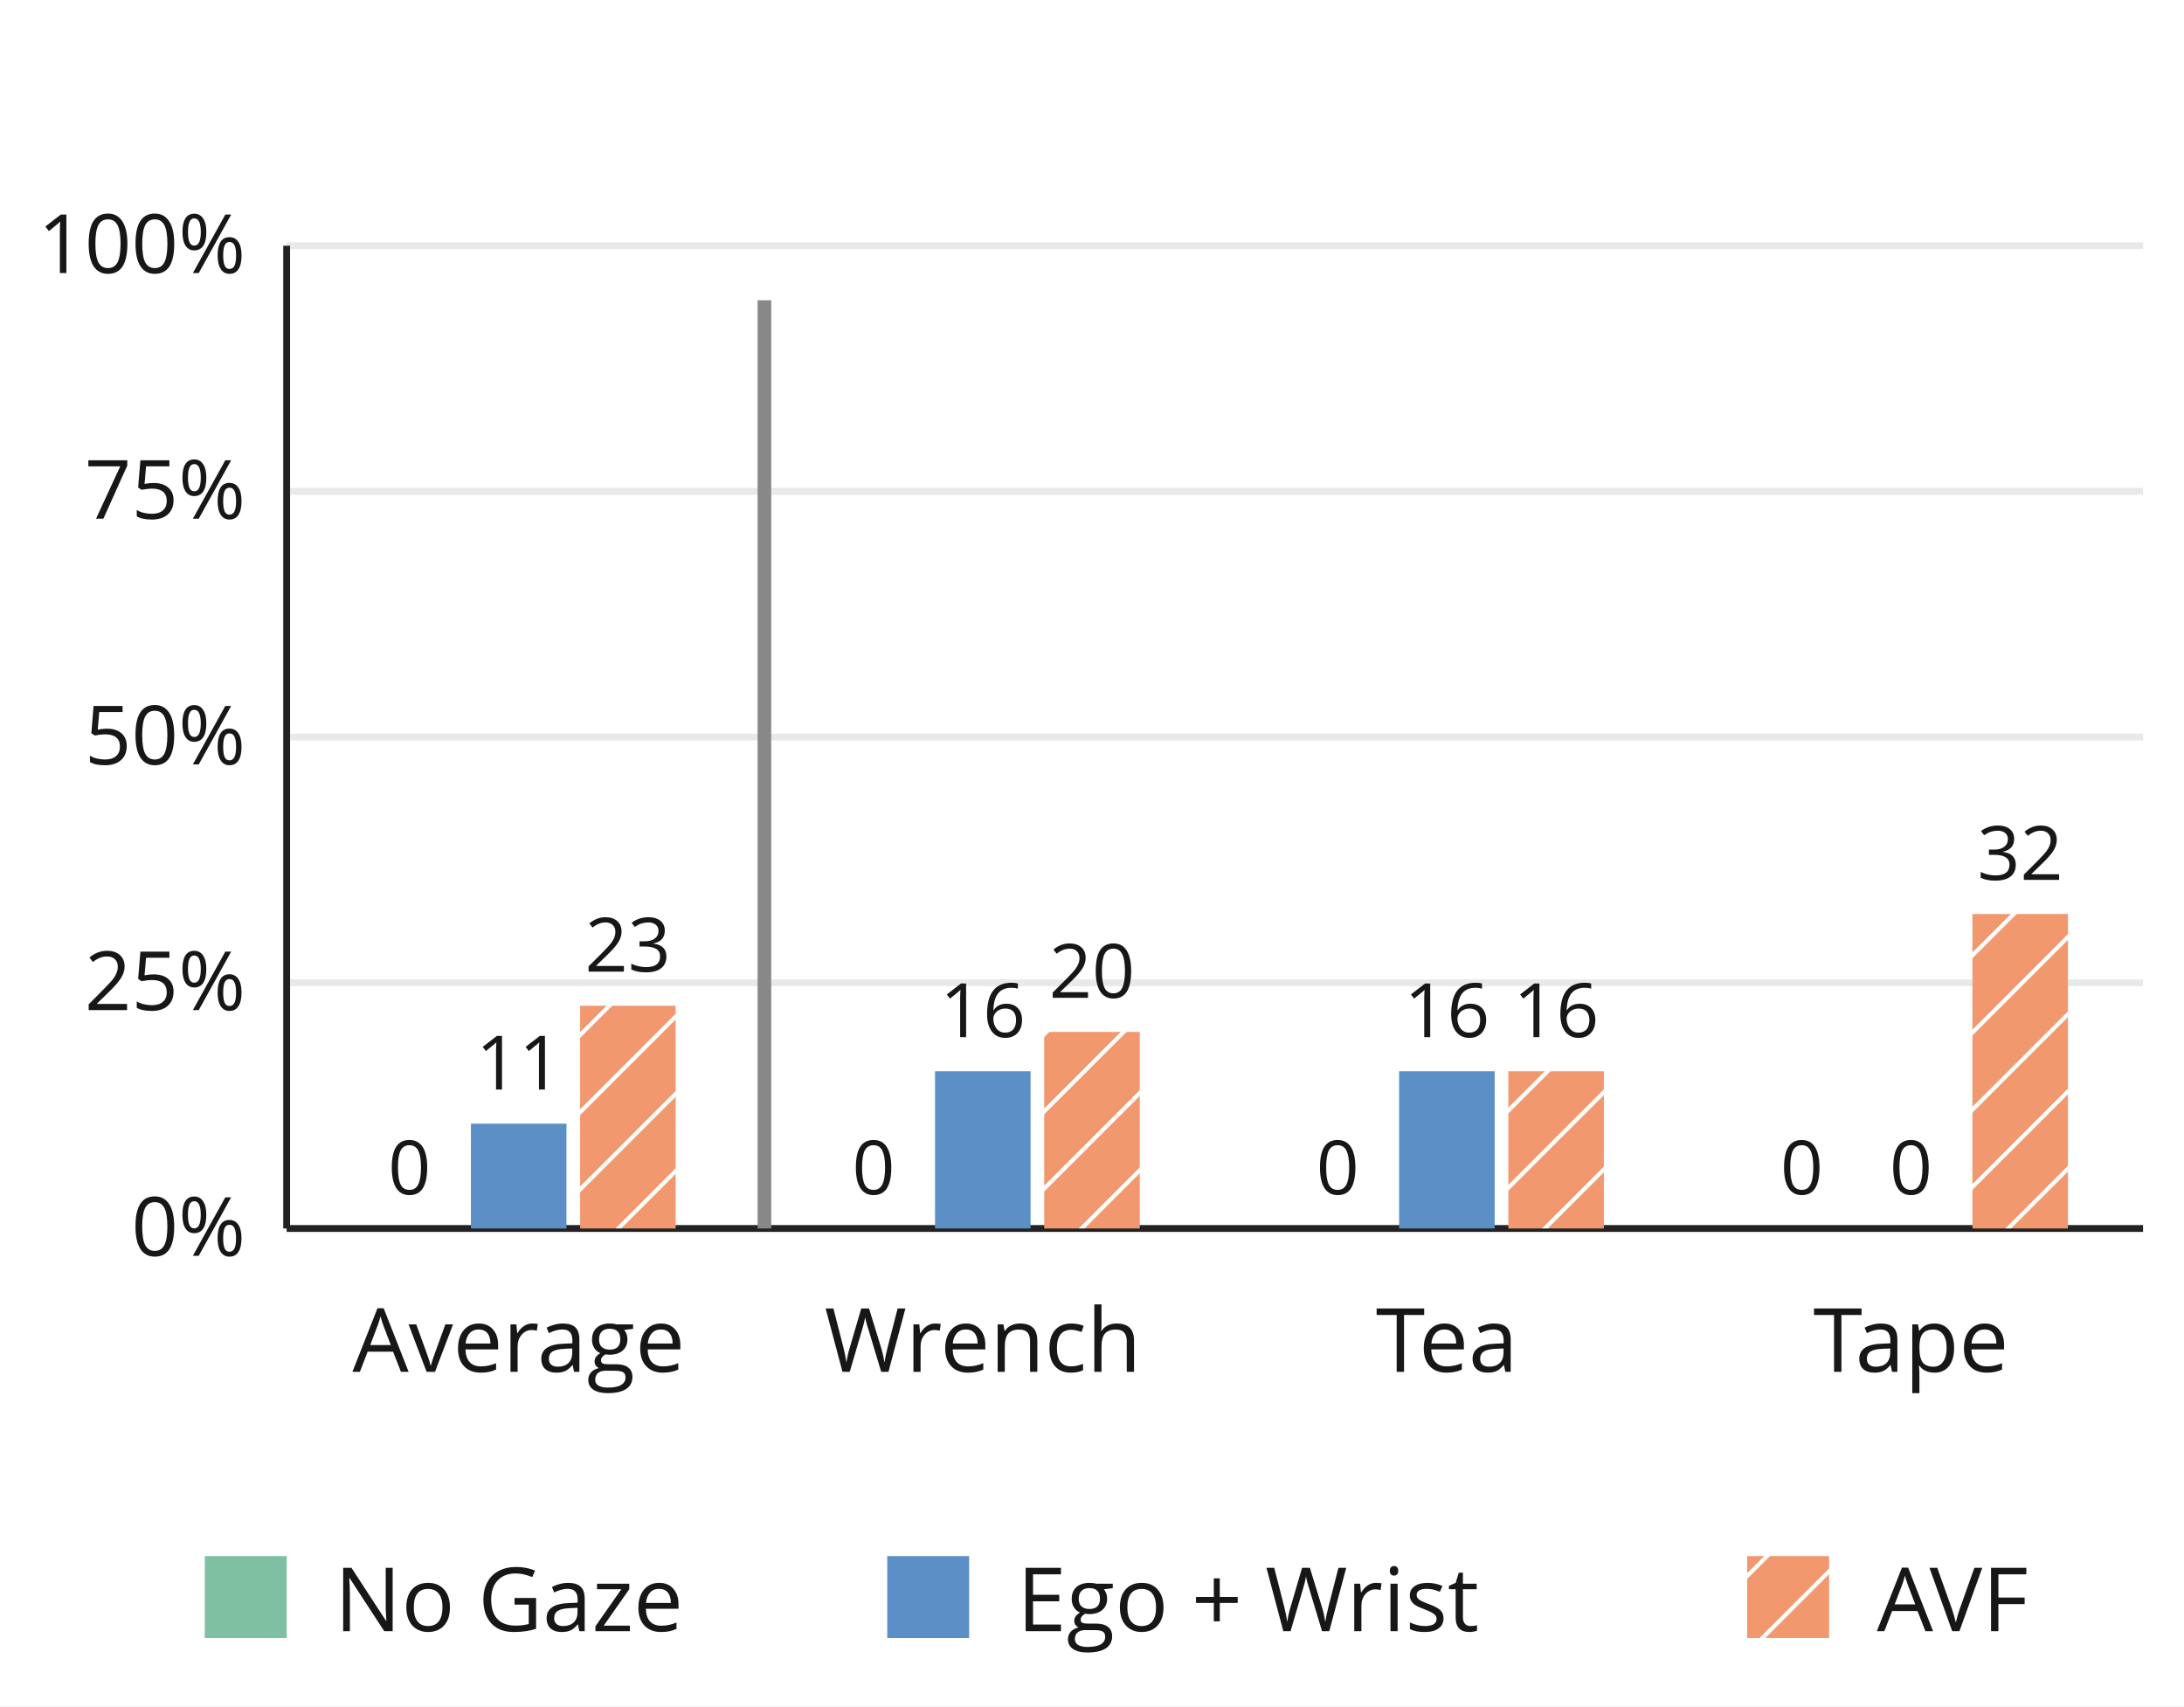
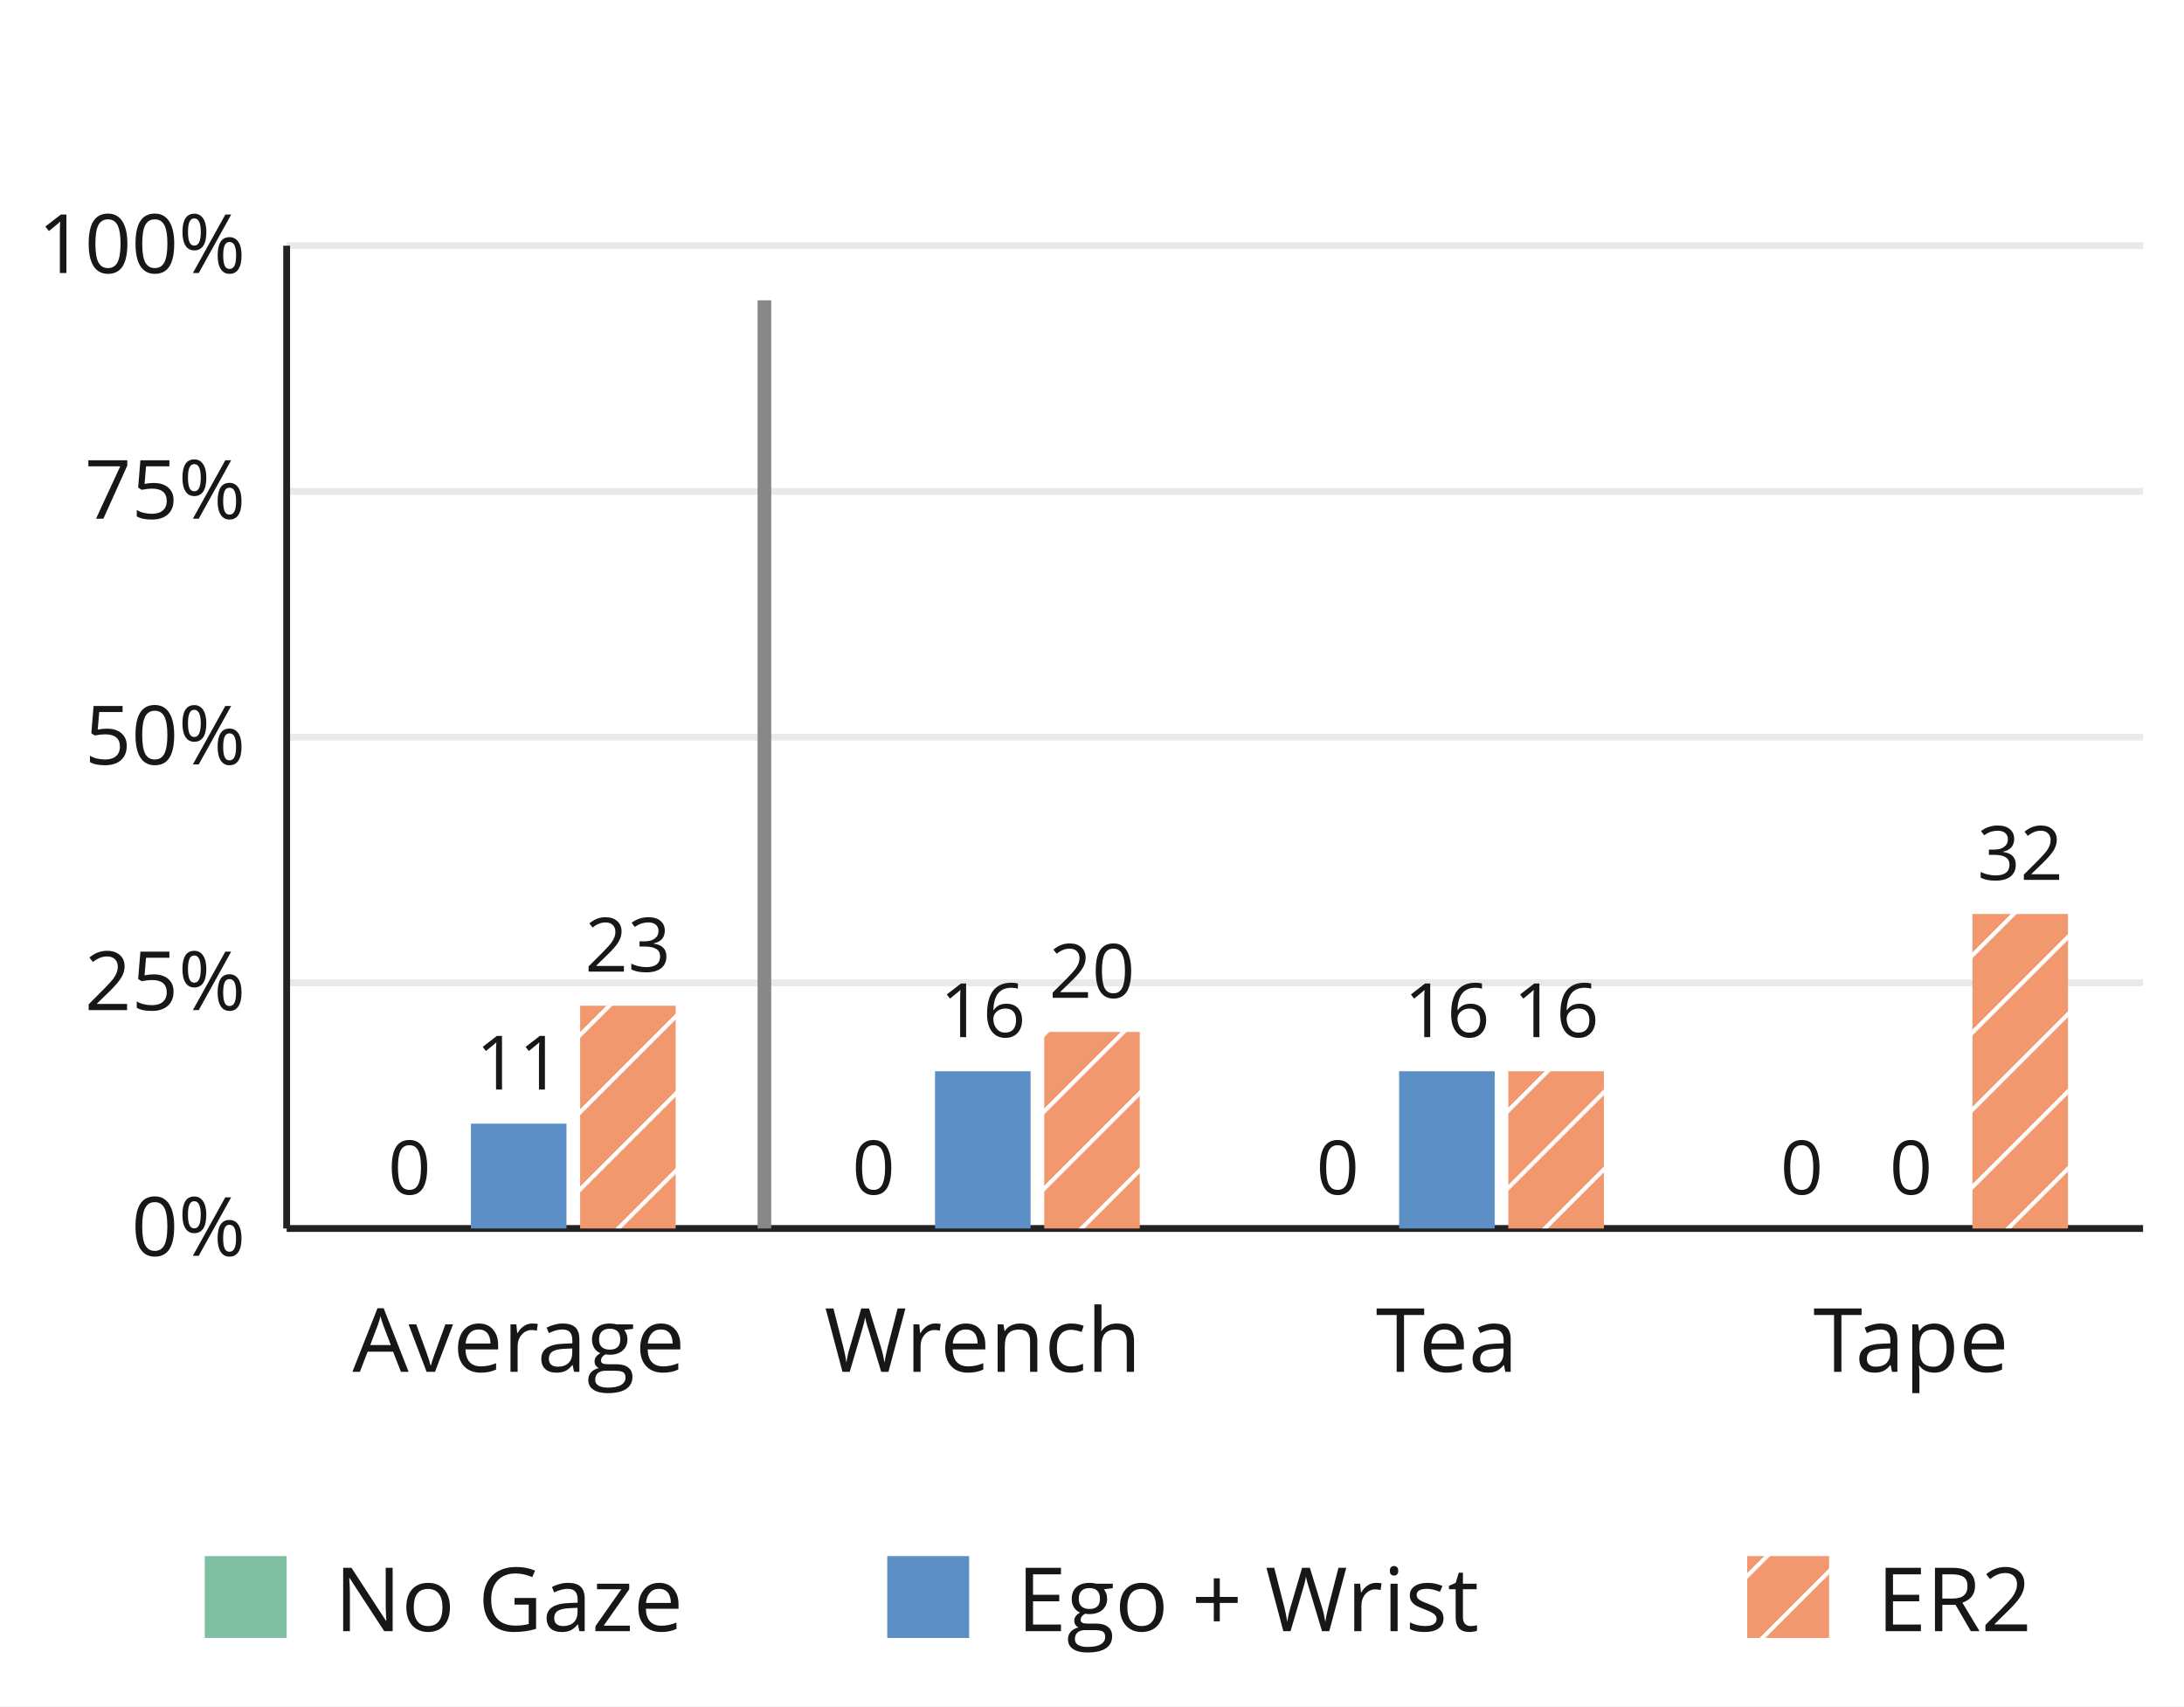
<svg xmlns="http://www.w3.org/2000/svg" width="320" height="250" viewBox="0 0 320 250" role="img" aria-labelledby="title desc">
  <defs>
    <pattern id="avf-hatch" width="8" height="8" patternUnits="userSpaceOnUse" patternTransform="rotate(45)">
      <rect width="8" height="8" fill="#f2986f" />
      <line x1="0" y1="0" x2="0" y2="8" stroke="#fff" stroke-width="1.2" />
    </pattern>
    <style>
      text { font-family: "Avenir Next", Avenir, "Open Sans", sans-serif; fill: #171717; letter-spacing: 0; }
      .legend { font-size: 13px; }
      .section-label { font-size: 14px; fill: #555; }
      .axis-label { font-size: 12px; }
      .task-label { font-size: 13px; }
      .value { font-size: 11px; text-anchor: middle; }
      .grid { stroke: #e9e9e9; stroke-width: 1; }
      .axis { stroke: #222; stroke-width: 1; }
    </style>
  </defs>
  <rect width="320" height="250" fill="#fff" />
  <g transform="translate(0 -24)">
    <g class="grid">
      <line x1="42" y1="60" x2="314" y2="60" />
      <line x1="42" y1="96" x2="314" y2="96" />
      <line x1="42" y1="132" x2="314" y2="132" />
      <line x1="42" y1="168" x2="314" y2="168" />
    </g>
    <g class="axis">
      <line x1="42" y1="60" x2="42" y2="204" />
      <line x1="42" y1="204" x2="314" y2="204" />
      <line x1="112" y1="68" x2="112" y2="204" stroke="#888" stroke-width="2" />
    </g>
    <g class="axis-label" text-anchor="end">
      <text x="36" y="64">100%</text>
      <text x="36" y="100">75%</text>
      <text x="36" y="136">50%</text>
      <text x="36" y="172">25%</text>
      <text x="36" y="208">0%</text>
    </g>
    <g data-task="Average">
      <rect data-policy="No Gaze" data-value="0.000000" x="53" y="204" width="14" height="0" fill="#7fc0a3" />
      <text class="value" x="60" y="199">0</text>
      <rect data-policy="Ego + Wrist" data-value="10.666667" x="69" y="188.64" width="14" height="15.36" fill="#5c8fc5" />
      <text class="value" x="76" y="183.64">11</text>
-       <rect data-policy="AVF" data-value="22.666667" x="85" y="171.36" width="14" height="32.64" fill="url(#avf-hatch)" />
+       <rect data-policy="ER2" data-value="22.666667" x="85" y="171.36" width="14" height="32.64" fill="url(#avf-hatch)" />
      <text class="value" x="92" y="166.36">23</text>
      <text class="task-label" x="76" y="225" text-anchor="middle">Average</text>
    </g>
    <g data-task="Wrench">
      <rect data-policy="No Gaze" data-value="0.000000" x="121" y="204" width="14" height="0" fill="#7fc0a3" />
      <text class="value" x="128" y="199">0</text>
      <rect data-policy="Ego + Wrist" data-value="16.000000" x="137" y="180.96" width="14" height="23.04" fill="#5c8fc5" />
      <text class="value" x="144" y="175.96">16</text>
-       <rect data-policy="AVF" data-value="20.000000" x="153" y="175.2" width="14" height="28.8" fill="url(#avf-hatch)" />
+       <rect data-policy="ER2" data-value="20.000000" x="153" y="175.2" width="14" height="28.8" fill="url(#avf-hatch)" />
      <text class="value" x="160" y="170.2">20</text>
      <text class="task-label" x="144" y="225" text-anchor="middle">Wrench</text>
    </g>
    <g data-task="Tea">
      <rect data-policy="No Gaze" data-value="0.000000" x="189" y="204" width="14" height="0" fill="#7fc0a3" />
      <text class="value" x="196" y="199">0</text>
      <rect data-policy="Ego + Wrist" data-value="16.000000" x="205" y="180.96" width="14" height="23.04" fill="#5c8fc5" />
      <text class="value" x="212" y="175.96">16</text>
-       <rect data-policy="AVF" data-value="16.000000" x="221" y="180.96" width="14" height="23.04" fill="url(#avf-hatch)" />
+       <rect data-policy="ER2" data-value="16.000000" x="221" y="180.96" width="14" height="23.04" fill="url(#avf-hatch)" />
      <text class="value" x="228" y="175.96">16</text>
      <text class="task-label" x="212" y="225" text-anchor="middle">Tea</text>
    </g>
    <g data-task="Tape">
      <rect data-policy="No Gaze" data-value="0.000000" x="257" y="204" width="14" height="0" fill="#7fc0a3" />
      <text class="value" x="264" y="199">0</text>
      <rect data-policy="Ego + Wrist" data-value="0.000000" x="273" y="204" width="14" height="0" fill="#5c8fc5" />
      <text class="value" x="280" y="199">0</text>
-       <rect data-policy="AVF" data-value="32.000000" x="289" y="157.92" width="14" height="46.08" fill="url(#avf-hatch)" />
+       <rect data-policy="ER2" data-value="32.000000" x="289" y="157.92" width="14" height="46.08" fill="url(#avf-hatch)" />
      <text class="value" x="296" y="152.92">32</text>
      <text class="task-label" x="280" y="225" text-anchor="middle">Tape</text>
    </g>
  </g>
  <g class="legend">
    <rect x="30" y="228" width="12" height="12" fill="#7fc0a3" />
    <text x="49" y="239">No Gaze</text>
    <rect x="130" y="228" width="12" height="12" fill="#5c8fc5" />
    <text x="149" y="239">Ego + Wrist</text>
    <rect x="256" y="228" width="12" height="12" fill="url(#avf-hatch)" />
-     <text x="275" y="239">AVF</text>
+     <text x="275" y="239">ER2</text>
  </g>
</svg>
